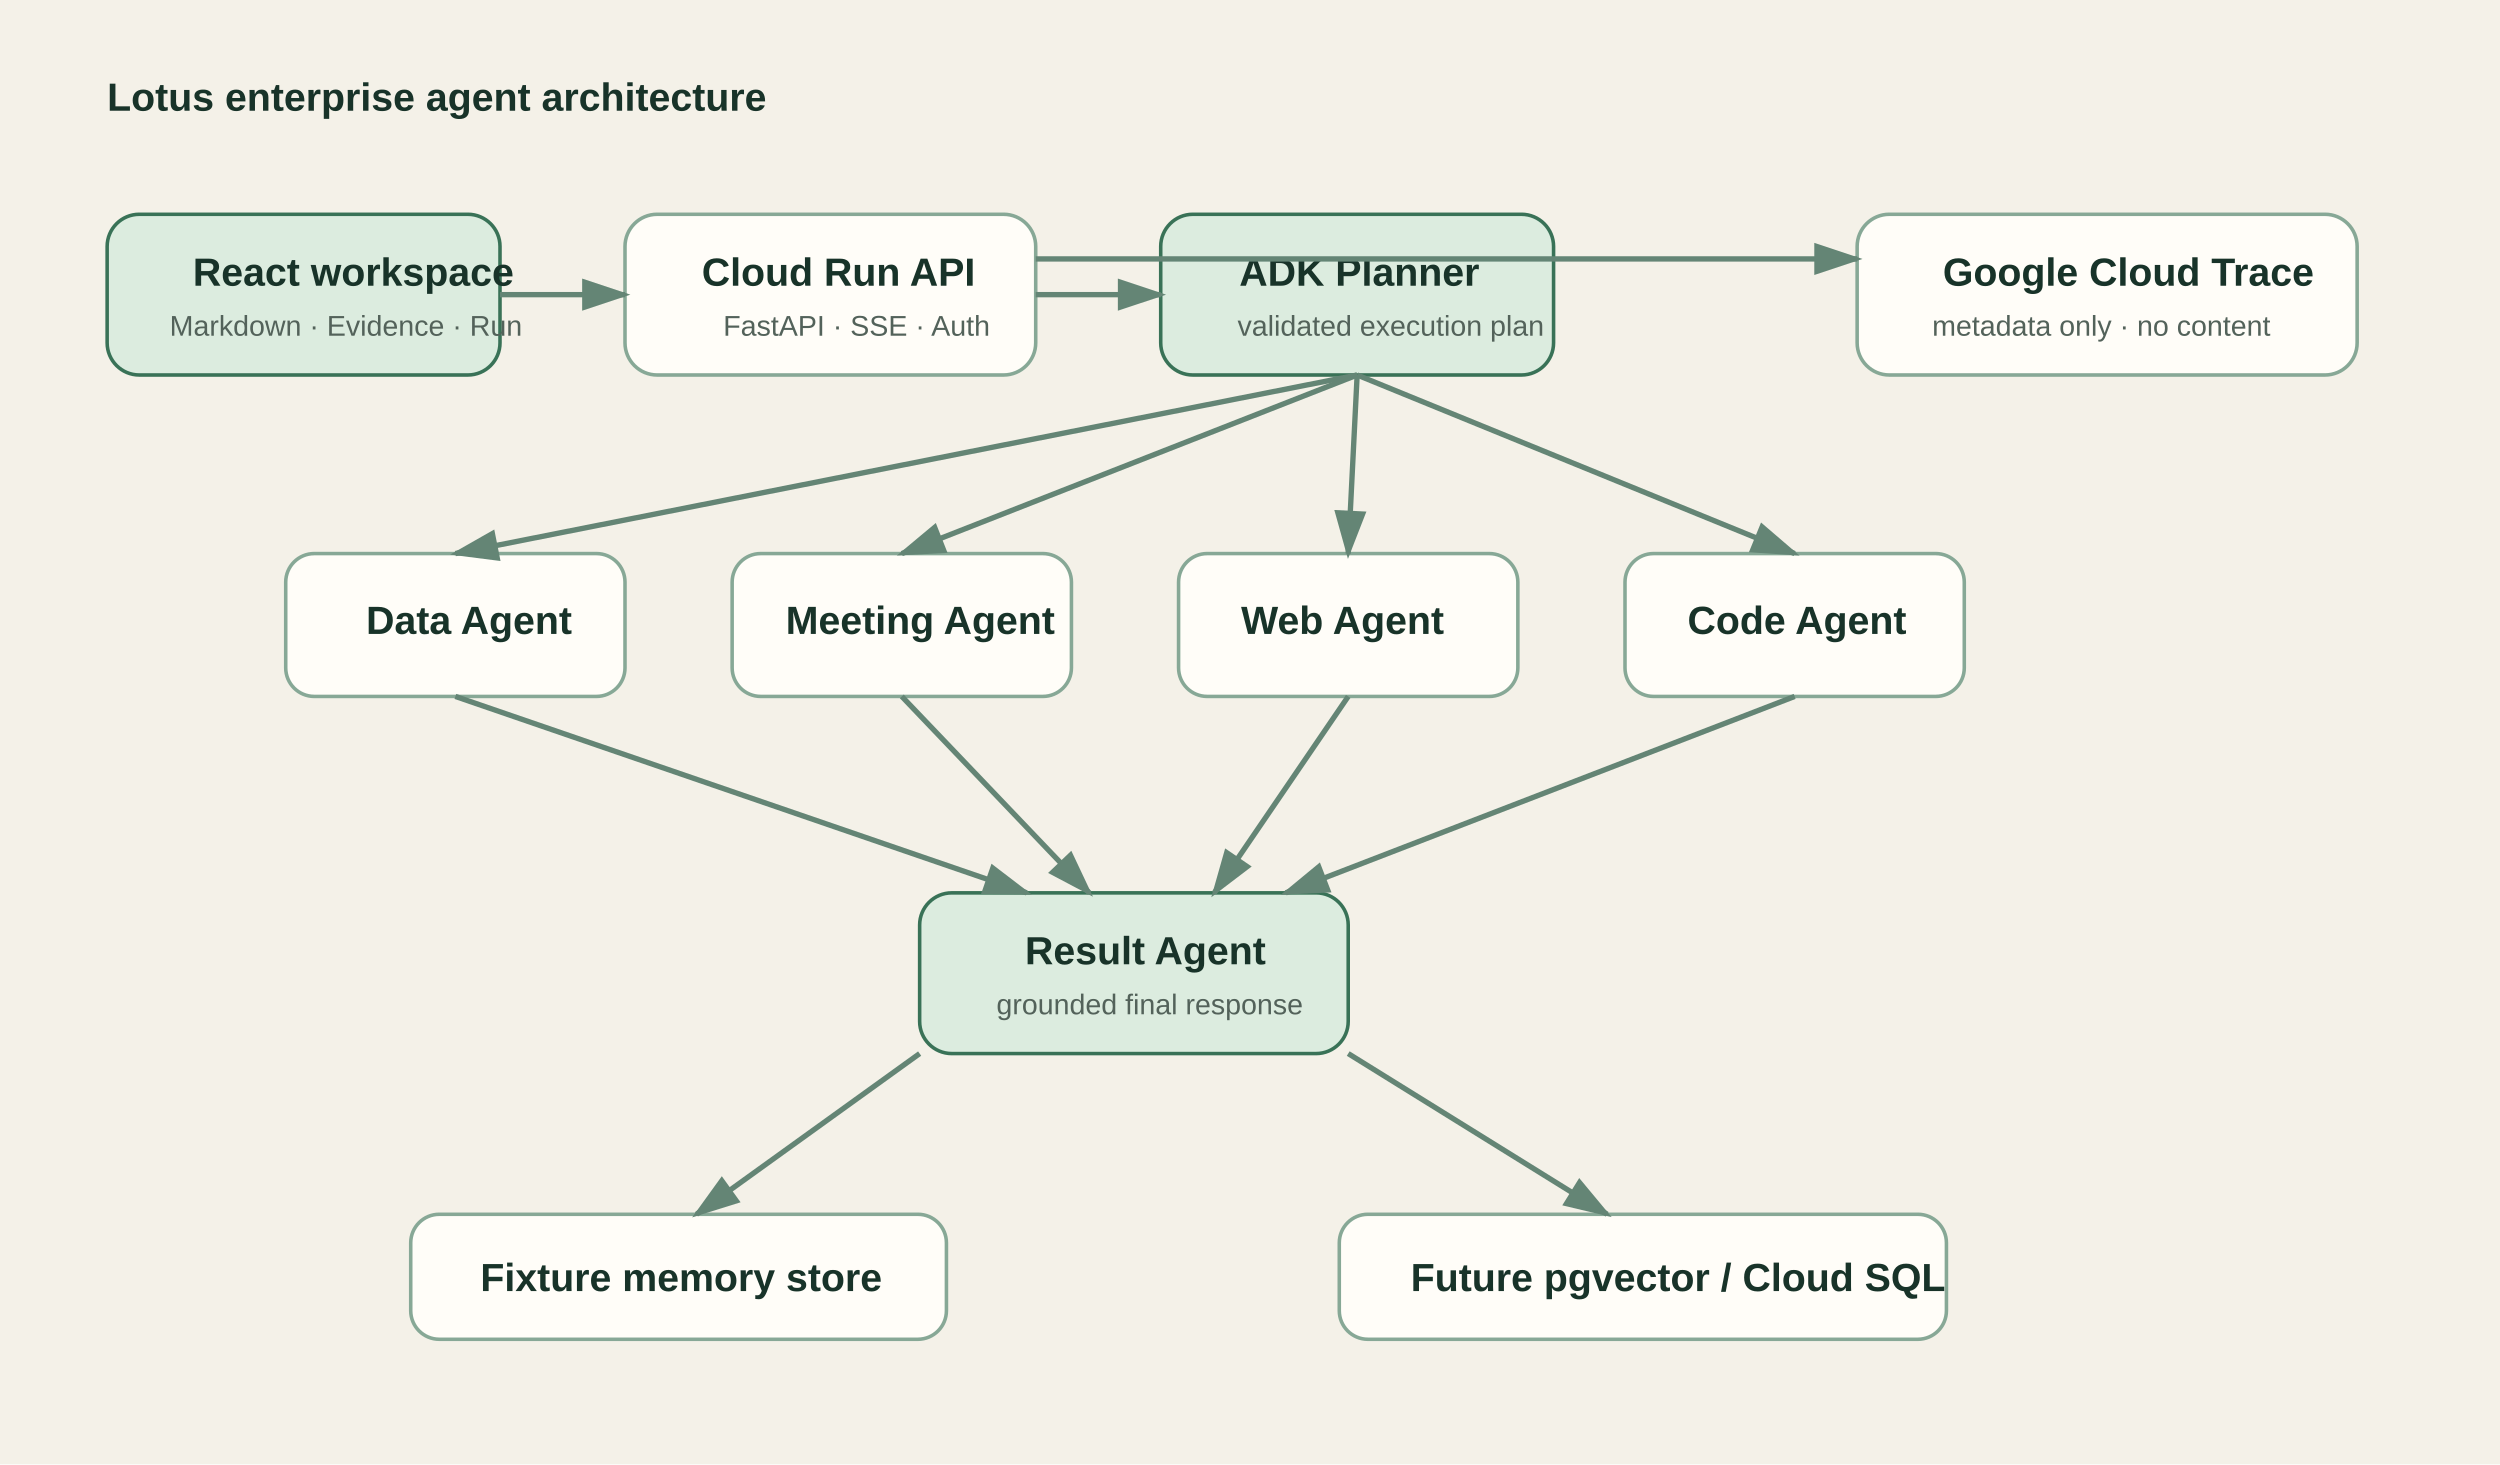
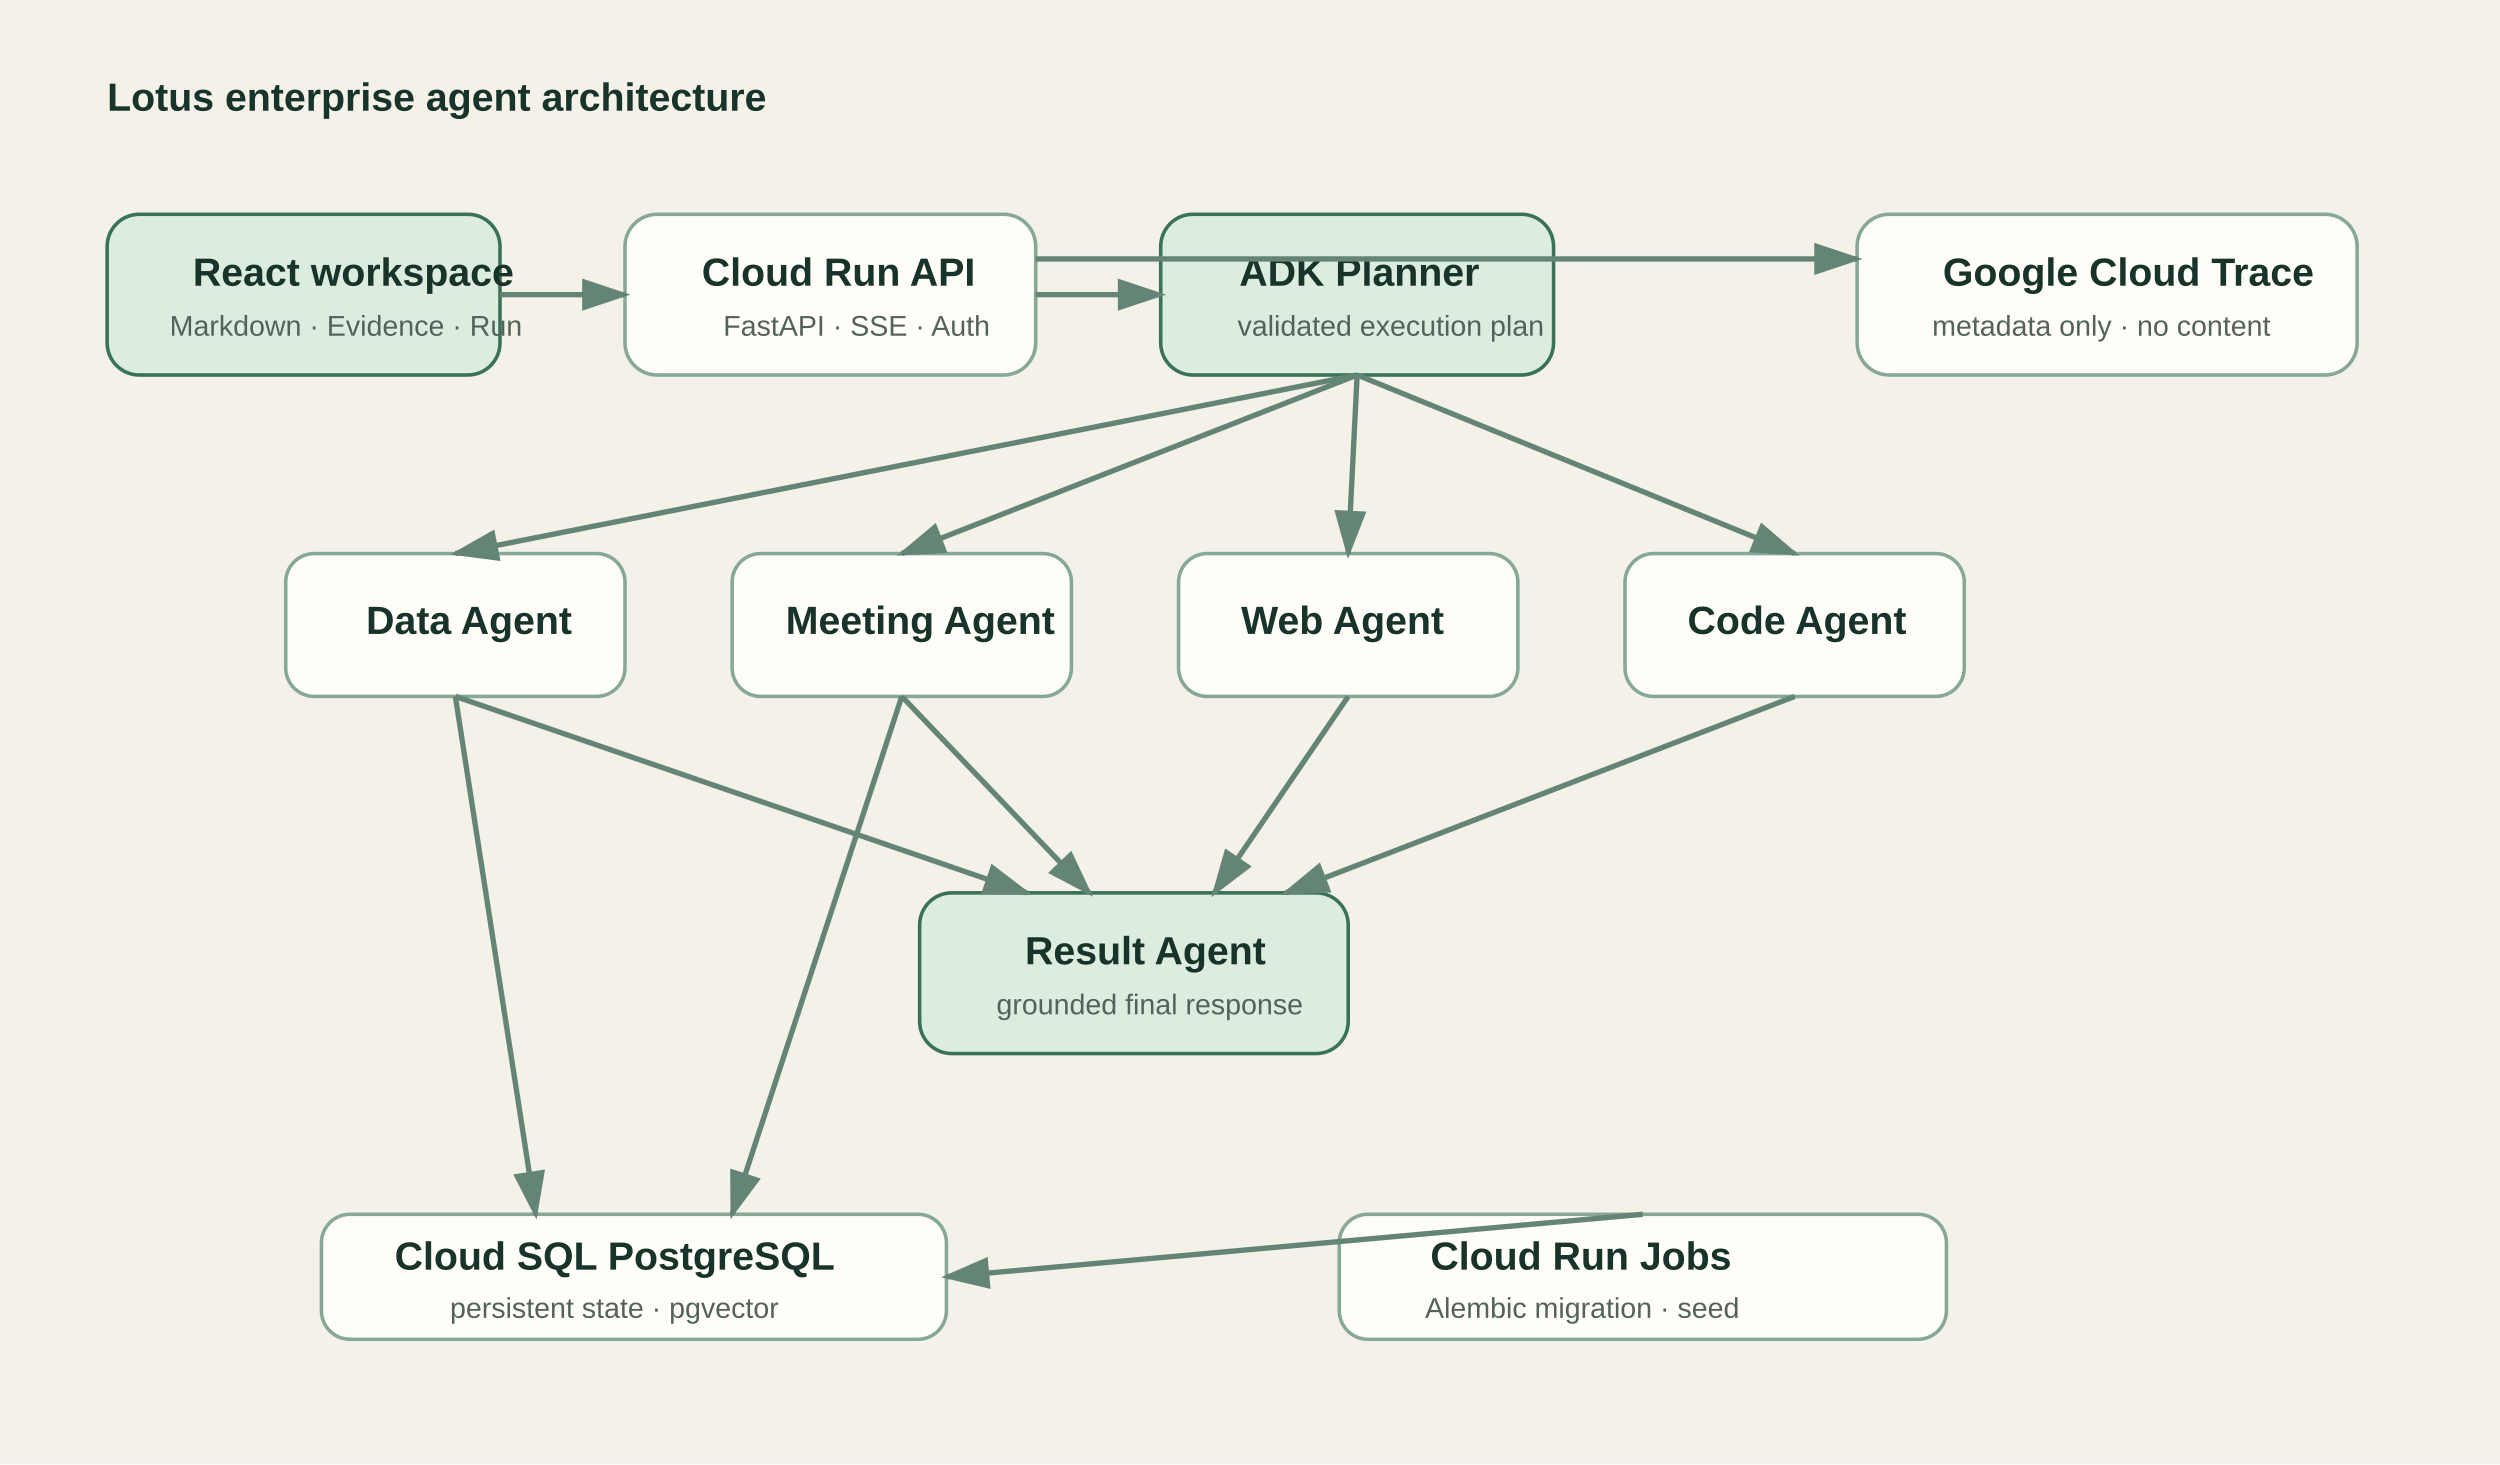
<svg xmlns="http://www.w3.org/2000/svg" width="1400" height="820" viewBox="0 0 1400 820">
  <rect width="1400" height="820" fill="#f4f1e8" />
  <style>.t{font:600 22px Arial;fill:#183329}.s{font:16px Arial;fill:#53625a}.b{fill:#fffdf8;stroke:#87a896;stroke-width:2}.a{fill:#dcecdf;stroke:#397257;stroke-width:2}.l{stroke:#648575;stroke-width:3;fill:none;marker-end:url(#m)}</style>
  <defs>
    <marker id="m" markerWidth="10" markerHeight="10" refX="8" refY="3" orient="auto">
      <path d="M0,0 L0,6 L9,3 z" fill="#648575" />
    </marker>
  </defs>
  <text x="60" y="62" class="t" font-size="32">Lotus enterprise agent architecture</text>
  <rect x="60" y="120" rx="18" width="220" height="90" class="a" />
  <text x="108" y="160" class="t">React workspace</text>
  <text x="95" y="188" class="s">Markdown · Evidence · Run</text>
  <rect x="350" y="120" rx="18" width="230" height="90" class="b" />
  <text x="393" y="160" class="t">Cloud Run API</text>
  <text x="405" y="188" class="s">FastAPI · SSE · Auth</text>
  <rect x="650" y="120" rx="18" width="220" height="90" class="a" />
  <text x="694" y="160" class="t">ADK Planner</text>
  <text x="693" y="188" class="s">validated execution plan</text>
  <path d="M280 165H350" class="l" />
  <path d="M580 165H650" class="l" />
  <g>
    <rect x="160" y="310" rx="16" width="190" height="80" class="b" />
    <text x="205" y="355" class="t">Data Agent</text>
    <rect x="410" y="310" rx="16" width="190" height="80" class="b" />
    <text x="440" y="355" class="t">Meeting Agent</text>
    <rect x="660" y="310" rx="16" width="190" height="80" class="b" />
    <text x="695" y="355" class="t">Web Agent</text>
    <rect x="910" y="310" rx="16" width="190" height="80" class="b" />
    <text x="945" y="355" class="t">Code Agent</text>
  </g>
  <path d="M760 210L255 310" class="l" />
  <path d="M760 210L505 310" class="l" />
  <path d="M760 210L755 310" class="l" />
  <path d="M760 210L1005 310" class="l" />
  <rect x="515" y="500" rx="18" width="240" height="90" class="a" />
  <text x="574" y="540" class="t">Result Agent</text>
  <text x="558" y="568" class="s">grounded final response</text>
  <path d="M255 390L575 500" class="l" />
  <path d="M505 390L610 500" class="l" />
  <path d="M755 390L680 500" class="l" />
  <path d="M1005 390L720 500" class="l" />
  <rect x="1040" y="120" rx="18" width="280" height="90" class="b" />
  <text x="1088" y="160" class="t">Google Cloud Trace</text>
  <text x="1082" y="188" class="s">metadata only · no content</text>
  <path d="M580 145H1040" class="l" />
-   <rect x="230" y="680" rx="16" width="300" height="70" class="b" />
-   <text x="269" y="723" class="t">Fixture memory store</text>
+   <rect x="180" y="680" rx="16" width="350" height="70" class="b" />
+   <text x="221" y="711" class="t">Cloud SQL PostgreSQL</text>
+   <text x="252" y="738" class="s">persistent state · pgvector</text>
  <rect x="750" y="680" rx="16" width="340" height="70" class="b" />
-   <text x="790" y="723" class="t">Future pgvector / Cloud SQL</text>
-   <path d="M515 590L390 680" class="l" />
-   <path d="M755 590L900 680" class="l" />
+   <text x="801" y="711" class="t">Cloud Run Jobs</text>
+   <text x="798" y="738" class="s">Alembic migration · seed</text>
+   <path d="M255 390L300 680" class="l" />
+   <path d="M505 390L410 680" class="l" />
+   <path d="M920 680L530 715" class="l" />
</svg>
